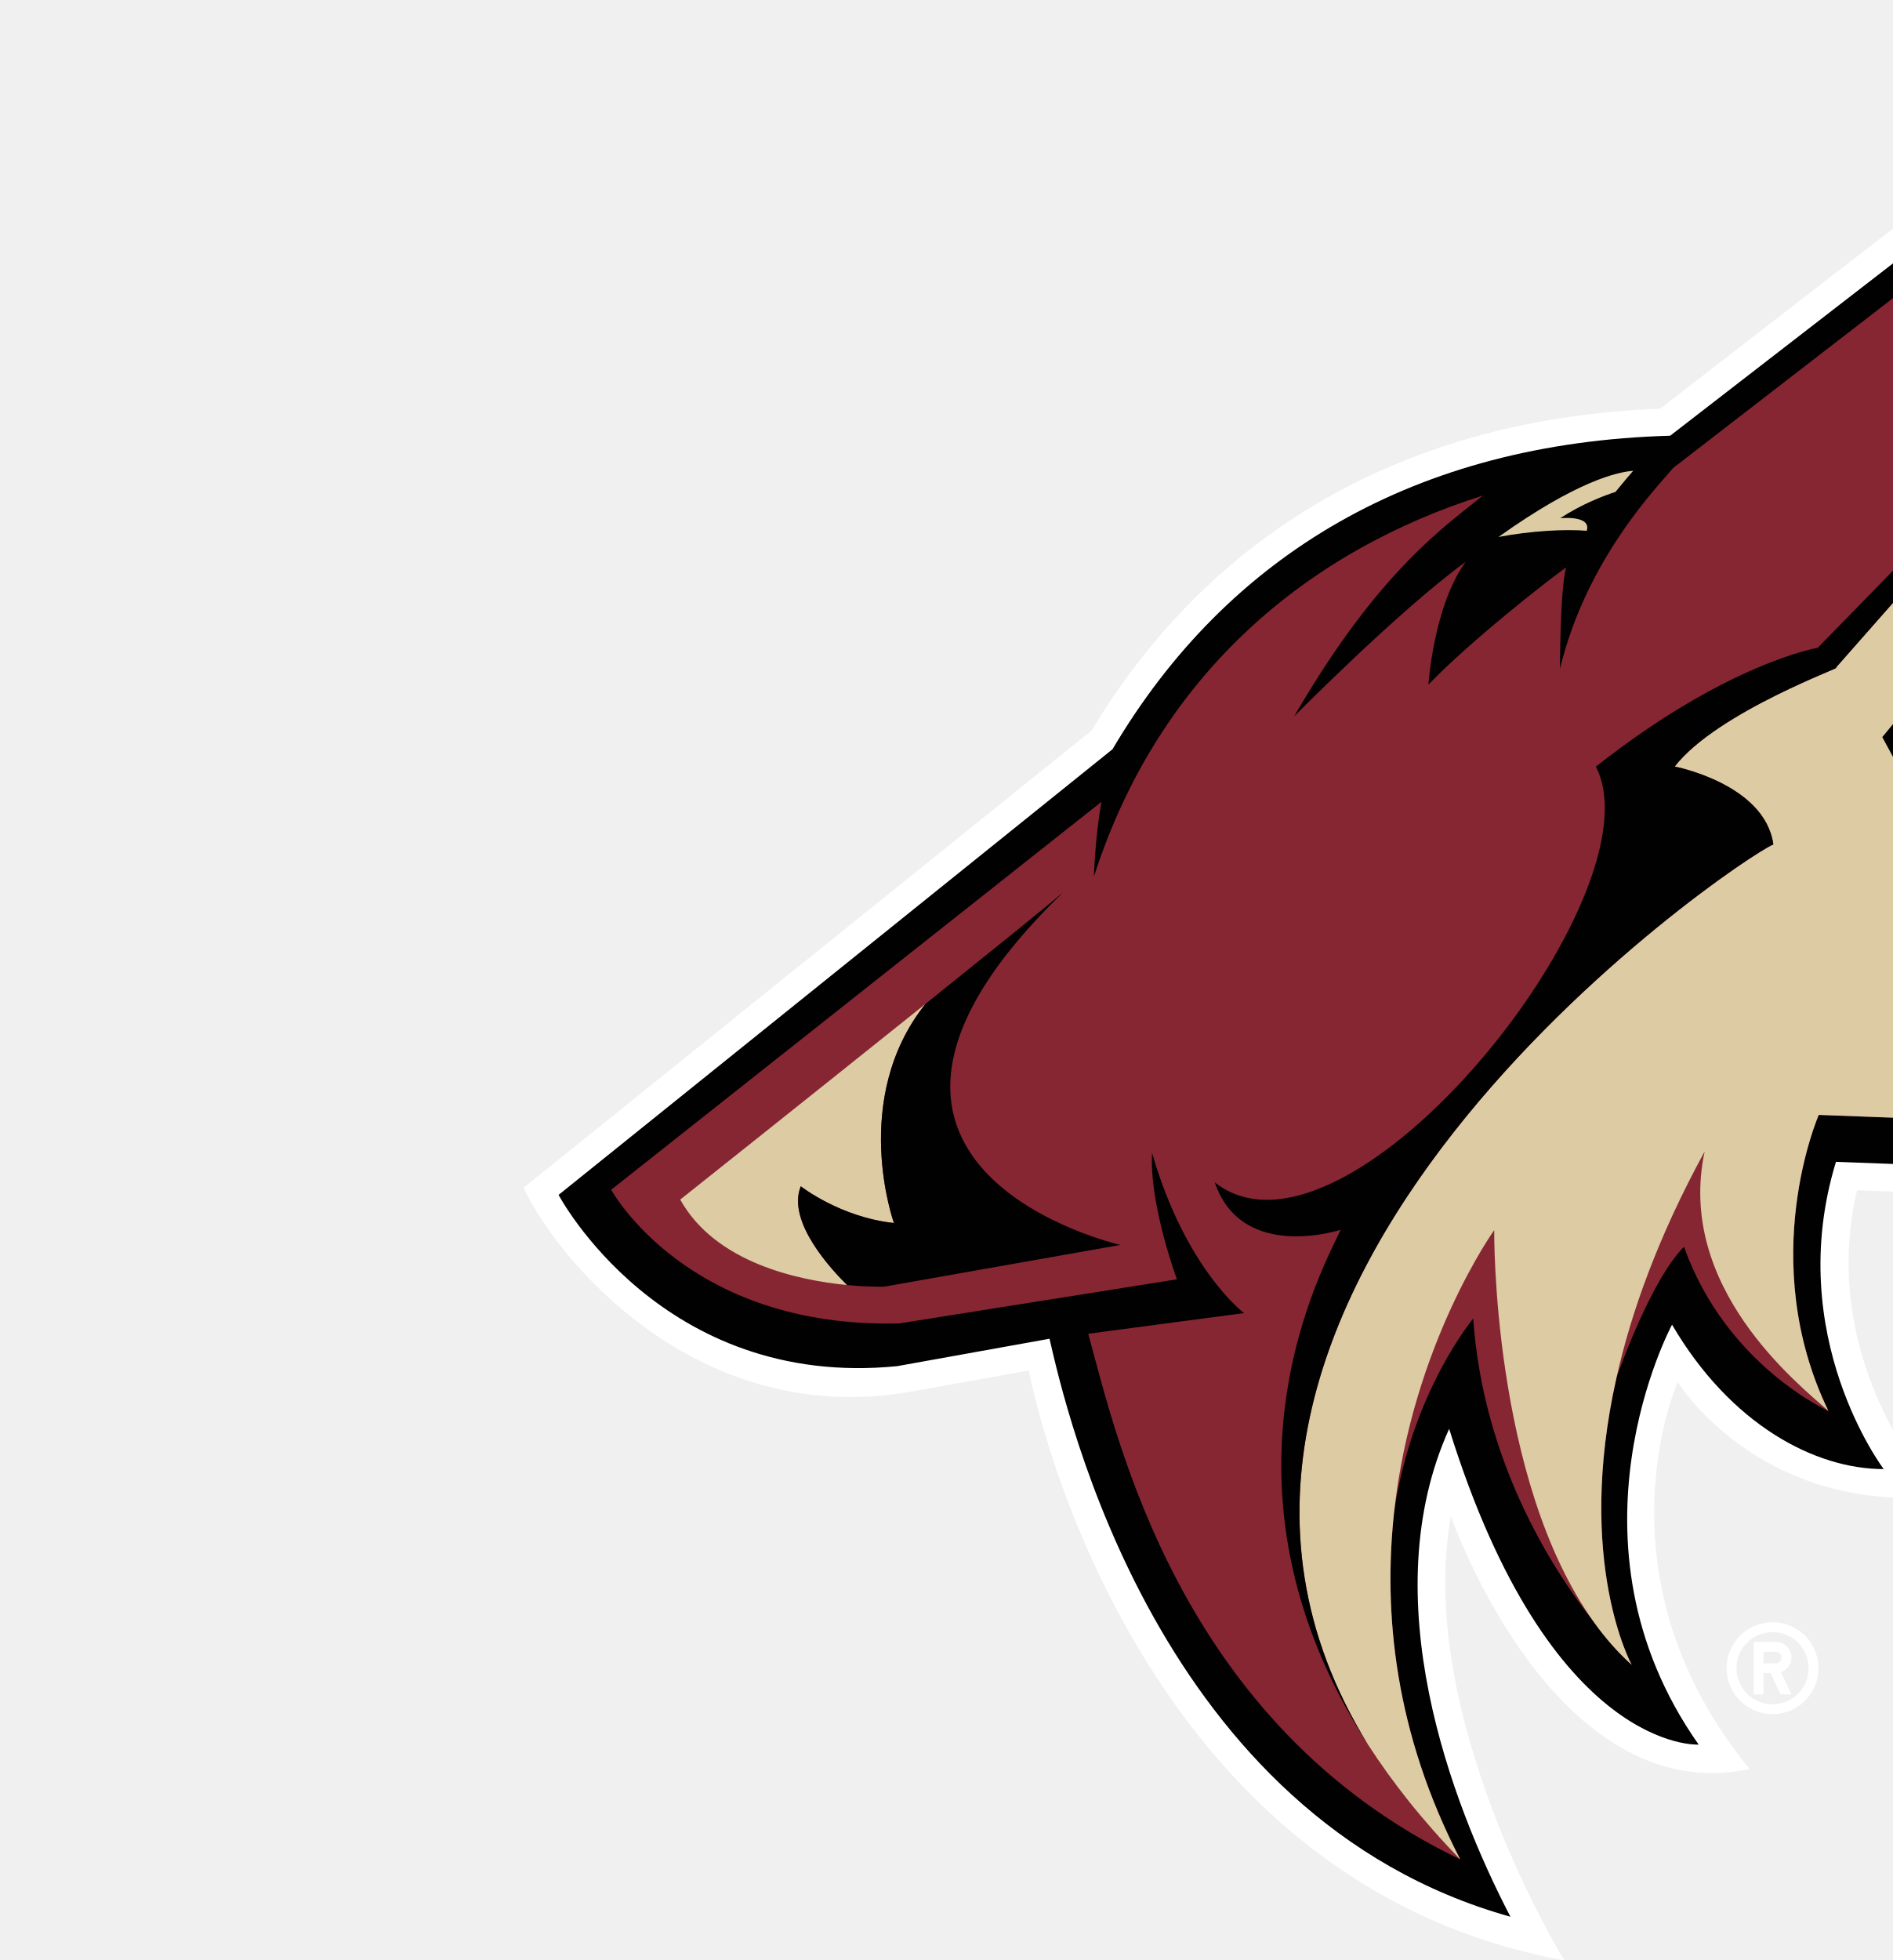
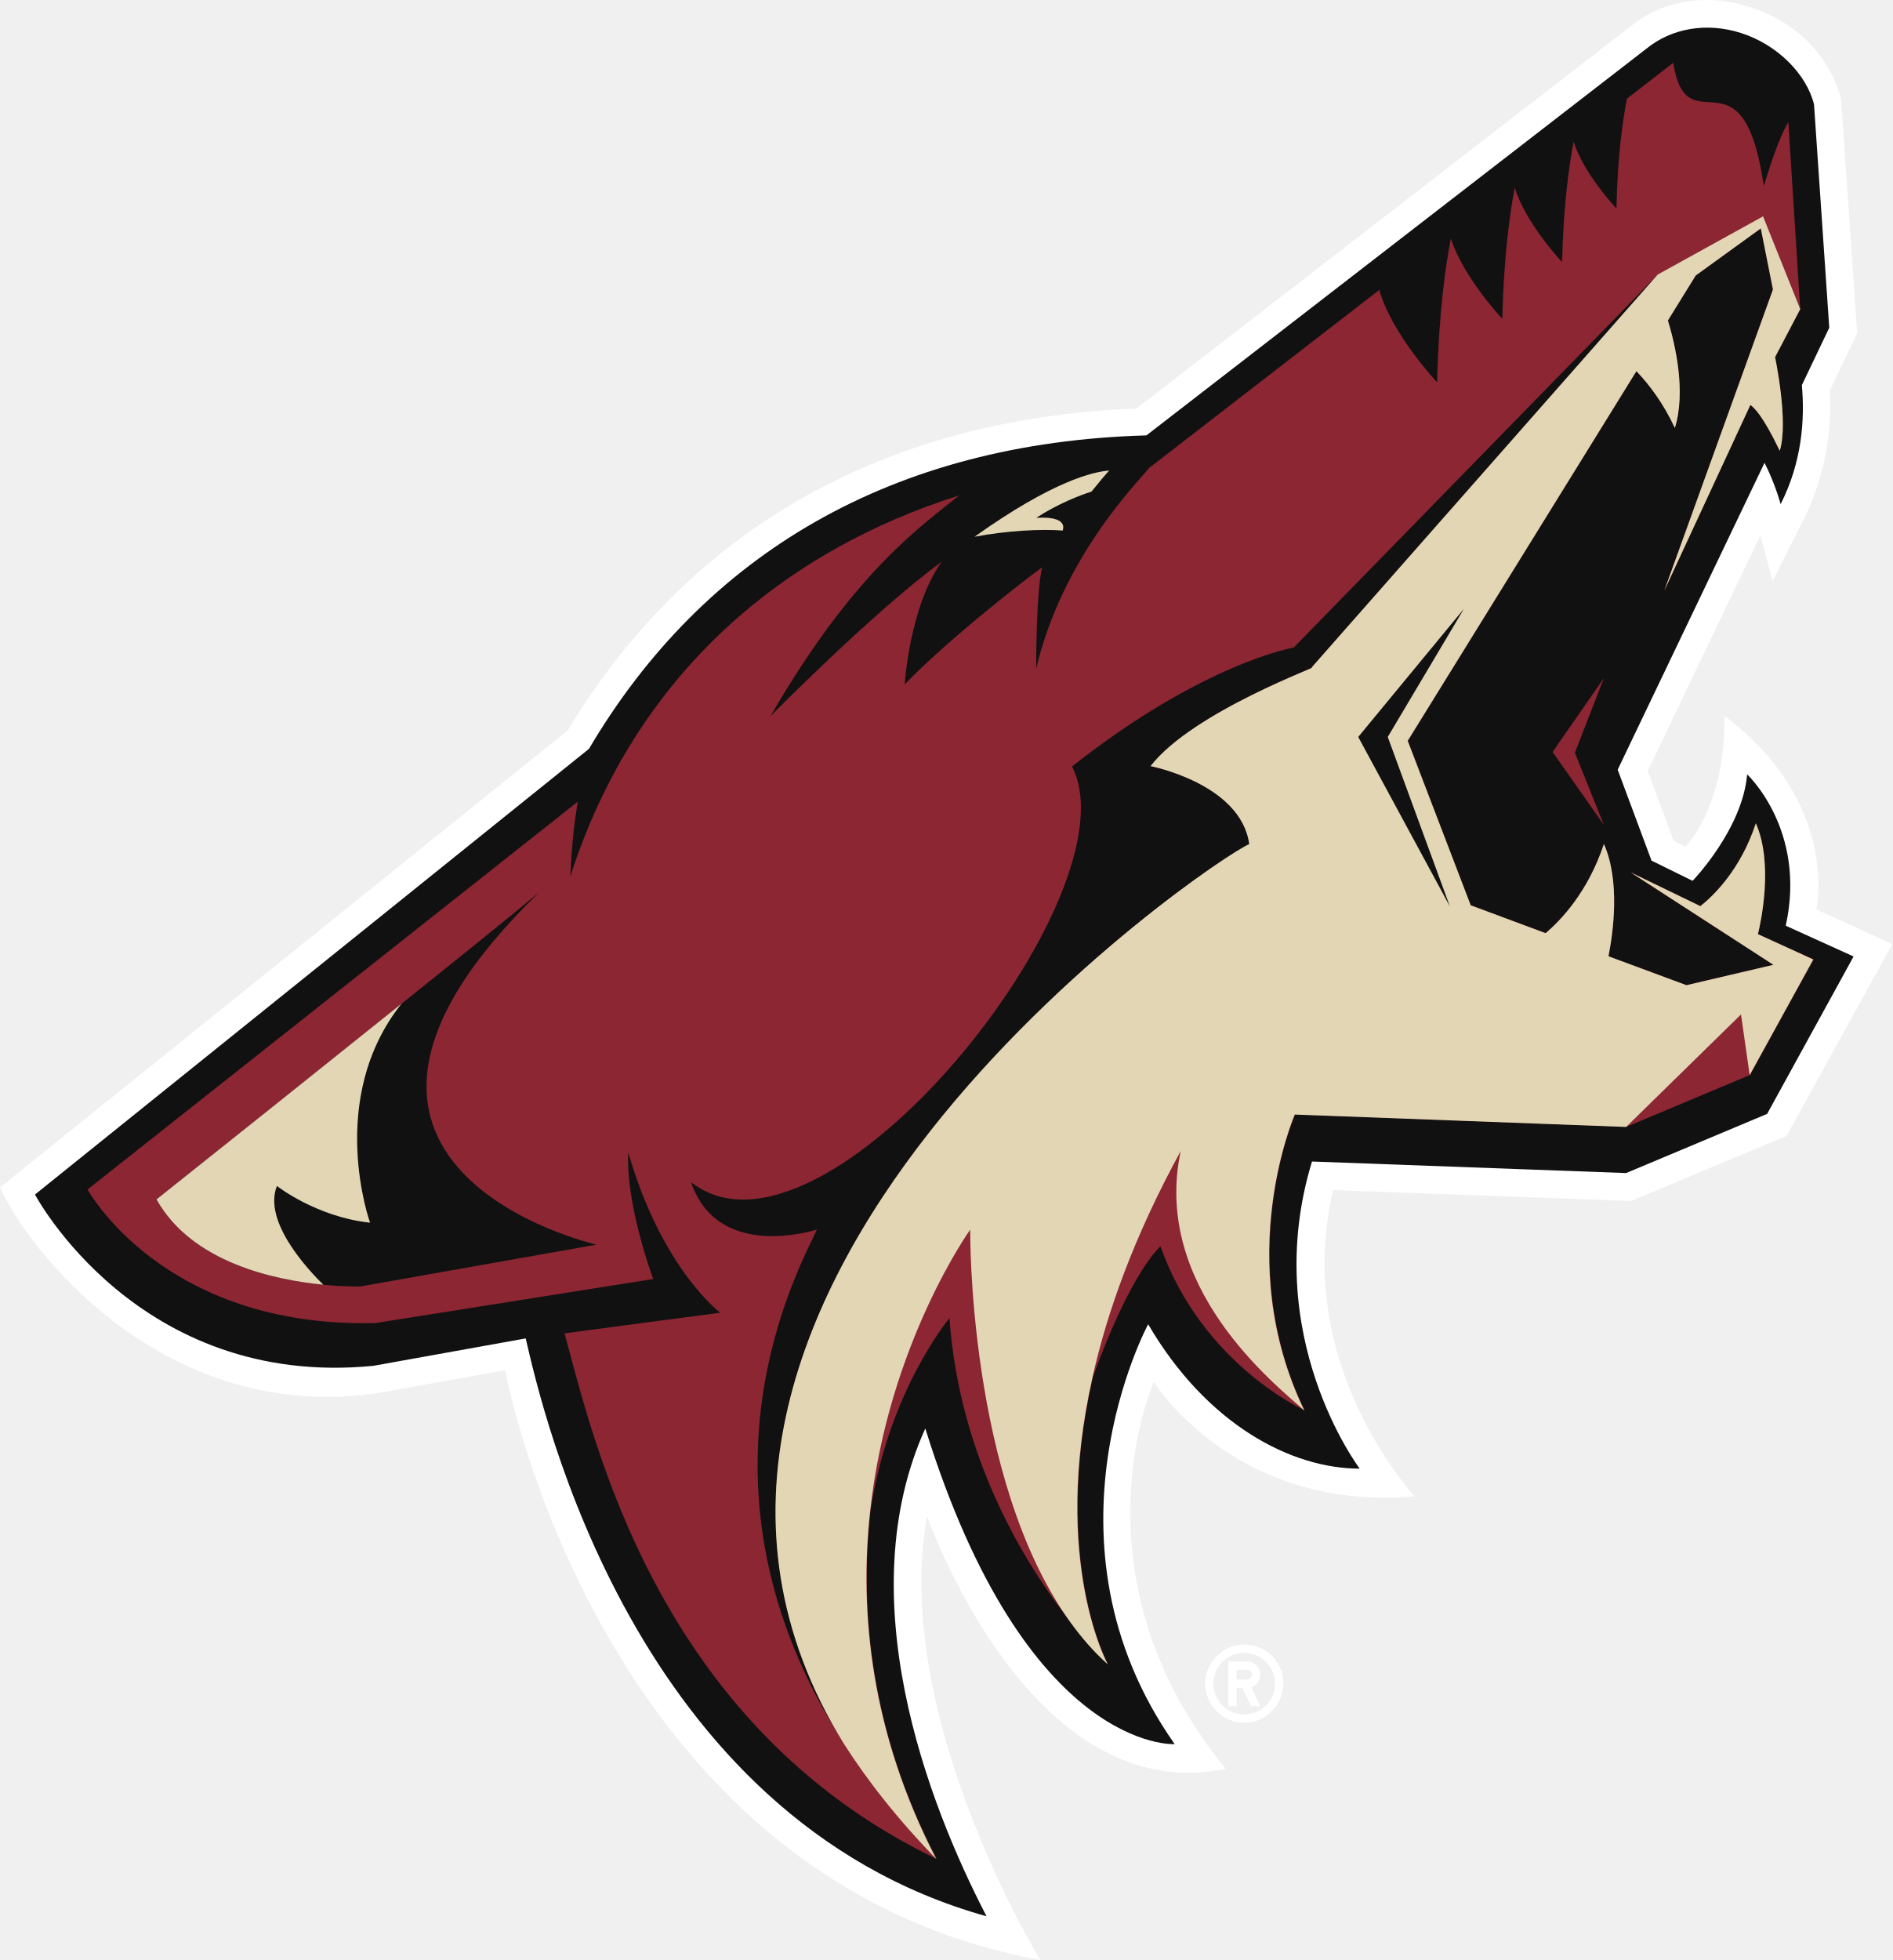
- <svg xmlns="http://www.w3.org/2000/svg" width="100%" height="100%" version="1.1" id="team-53-20172018-dark">
-   <path fill="#FFF" d="M578.78 529.604c-8.282 0-15.005 6.714-15.005 15.001 0 8.278 6.723 15.001 15.005 15.001s14.995-6.723 14.995-15c0-8.288-6.713-15.002-14.995-15.002zm0 26.784a11.772 11.772 0 0 1-11.782-11.783c0-6.51 5.264-11.774 11.782-11.774 6.51 0 11.78 5.264 11.78 11.774 0 6.512-5.27 11.783-11.78 11.783zm6.164-15.26a5.085 5.085 0 0 0-5.09-5.082h-7.228v17.123h3.213v-6.954h2.305l3.247 6.954h3.553l-3.39-7.251a5.095 5.095 0 0 0 3.39-4.79zm-5.09 1.872h-4.015v-3.747h4.014c1.033 0 1.878.839 1.878 1.875a1.878 1.878 0 0 1-1.877 1.872z" />
-   <path fill="#FFF" d="M764.22 296.987s7.908-34.705-30.023-63.171c.308 30.19-12.766 42.695-12.766 42.695l-3.836-1.909-8.478-22.794 36.778-76.928c1.829 6.747 4.012 14.884 4.012 14.884l10.61-21.034s9.683-18.303 8.012-41.062l8.996-18.835-5.233-76.143c-3.672-14.825-15.25-25.723-30.043-30.457-14.17-4.501-28.325-2.128-38.888 6.488L542.063 133.428c-82.051 3.115-146.092 39.4-185.649 105.09L170.988 387.736c9.881 21.86 56.14 79.822 127.884 66.335l37.072-6.662S366.334 613.54 510.76 640c0 0-48.848-79.413-36.993-144.964 0 0 33.328 95.998 97.538 82.494-51.746-63.24-23.473-126.32-23.473-126.32s26.123 42.524 85.258 37.384c0 0-40.219-42.715-26.712-100.028l97.355 3.577 50.79-21.306 34.488-62.591-24.791-11.259z" />
-   <path fill="#010101" d="M741.62 252.91c-1.541 17.978-17.848 34.783-17.848 34.783l-13.383-6.592-11.087-29.726 47.957-100.204c3.442 6.717 5.245 13.504 5.245 13.504 6.97-13.743 7.947-27.631 6.943-38.86l8.937-18.742-5.002-72.954c-2.427-9.78-11.953-19.513-23.854-23.297-11.284-3.593-22.7-1.537-30.83 5.118L545.355 142.244c-83.075 2.334-144.473 38.665-182.095 102.355L182.39 390.087s33.518 63.54 110.521 55.917l49.78-8.953c5.35 23.1 35.157 156.418 150.505 188.698-19.54-37.555-44.79-104.457-20.012-159.288 33.046 106.046 81.475 103.086 81.475 103.086-46.855-66.437-8.695-137.09-8.695-137.09 19.1 32.61 46.64 47.147 69.116 47.147 0 0-32.98-43.461-15.592-100.303l102.614 3.787 46.035-19.323 28.273-51.34-22.182-10.097c6.924-31.345-12.608-49.419-12.608-49.419z" />
-   <g fill="#862633">
-     <path d="M745.055 305.033h.092c.95-3.744 5.154-23.012-.656-36.155-5.081 15.439-14.123 23.923-18.149 27.087l-22.64-11.013.098.115 46.416 30.017-28.372 6.642-.059-.01-.02.01-25.348-9.366c.072 0 .072-.046.079-.046l-.164-.03c1.495-7.713 3.868-24.512-1.502-36.695-5.219 15.812-14.169 25.044-19.014 29.11l-24.47-9.075-20.563-53.704 74.708-120.7c4.25 4.458 8.8 10.526 12.51 18.565 3.7-11.861.158-27.103-2.248-35.102l9.068-14.668 21.277-15.378 3.954 19.952-35.486 98.322 28.142-60.637c1.22.954 3.803 3.006 9.6 14.956 2.963-9.488-1.528-30.58-1.528-30.58l8.209-15.688-3.869-61.06c-3.245 5.206-6.596 16.353-8.012 20.805-6.878-46.993-25.08-12.097-29.61-40.203L702.39 32.198c-1.193 5.9-3.088 17.821-3.462 35.875 0 0-10.563-11.16-13.933-21.749-1.311 6.6-3.337 19.641-3.777 39.289 0 0-11.828-12.52-15.448-24.29-1.422 7.373-3.56 21.582-4.039 42.803 0 0-12.746-13.455-16.83-26.224-1.6 8.114-3.922 23.736-4.479 46.956 0 0-14.838-15.71-18.884-30.177l-75.14 58.04c-4.984 5.911-28.411 29.778-37.027 65.624 0 0-.02-25.31 1.994-33.112-6.597 4.747-31.408 24.175-44.947 38.263 0 0 1.639-25.546 12.136-40.059-22.162 16.166-55.969 50.421-55.969 50.421 27.946-48.32 50.317-62.705 61.562-72.065-56.428 17.864-105.453 57.483-126.96 124.386 0 0 .42-13.373 2.473-24.421L199.569 388.406s24.654 45.389 94.077 43.639l90.654-14.393s-9.029-24.201-8.13-41.285c11.022 38.138 30.056 52.317 30.056 52.317s-50.887 6.704-50.887 6.744c9.219 33.39 29.446 127.411 121.478 171.61-21.441-41.38-25.198-80.628-21.592-113.51 5.816-39.2 25.807-63.067 25.807-63.067 3.253 46.028 25.08 80.829 39.328 98.984 3.698 5.187 7.835 9.944 12.438 14.071 0 0-18.53-33.541-4.982-93.722 1.206-3.397 11.5-32.208 22.063-42.774 13.717 38.679 47.143 53.605 47.143 53.605-23.867-49.362-3.147-96.647-3.147-96.647s107.407 4.006 108.227 4.04l40.363-16.934 20.772-37.691-18.182-8.36z" />
-     <path d="M678.051 245.533l16.786 23.92-9.475-23.612 9.475-24.398z" />
+ <svg xmlns="http://www.w3.org/2000/svg" viewBox="0 0 229.955 238.141">
+   <g fill="#FFF">
+     <path d="M151.208 199.815c-2.637 0-4.747 2.125-4.747 4.747a4.747 4.747 0 1 0 9.495-.001 4.737 4.737 0 0 0-4.747-4.747zm0 8.5a3.731 3.731 0 0 1-3.753-3.738 3.74 3.74 0 0 1 3.753-3.738 3.724 3.724 0 0 1 3.723 3.737 3.714 3.714 0 0 1-3.722 3.738z" />
+     <path d="M153.152 203.477c0-.904-.708-1.613-1.598-1.613h-2.29v5.44h1.01v-2.2h.722l1.04 2.2h1.115L152.08 205a1.65 1.65 0 0 0 1.072-1.523zm-1.597.588h-1.28v-1.176h1.28c.316 0 .588.27.588.587a.599.599 0 0 1-.588.588z" />
  </g>
-   <g fill="#DDCBA4">
-     <path d="M518.105 173.28c1.652-5.186-8.662-4.104-8.662-4.104 7.12-4.675 14.406-7.396 18.064-8.593 2.564-3.16 4.708-5.688 5.783-6.888-5.081.403-18.215 3.216-43.996 21.608 10.485-2 21.828-2.62 28.81-2.023zM745.055 305.033h.092c.95-3.744 5.154-23.012-.656-36.155-5.081 15.439-14.123 23.923-18.149 27.087l-22.64-11.013.098.115 46.416 30.017-28.372 6.642-.059-.01-.02.01-25.348-9.366c.072 0 .072-.046.079-.046l-.164-.03c1.495-7.713 3.868-24.512-1.502-36.694-5.219 15.811-14.169 25.043-19.014 29.109l-24.47-9.075-20.563-53.704 74.708-120.7c4.25 4.458 8.8 10.526 12.51 18.565 3.7-11.861.158-27.102-2.248-35.102l9.068-14.667 21.277-15.38 3.954 19.953-35.486 98.322 28.142-60.637c1.22.954 3.803 3.006 9.6 14.956 2.963-9.487-1.528-30.58-1.528-30.58l8.209-15.687-12.137-30.303-34.37 19.008L599.395 218.04c4.328-1.078-38.574 14.147-52.572 32.207 0 0 29.473 5.685 32.213 25.428-11.514 4.625-222.564 147.783-132.362 293.84 7.901 12.27 17.795 24.84 30.142 37.524-21.441-41.38-25.198-80.63-21.592-113.511 6.045-54.799 32.672-91.94 32.672-91.94s-.819 81.344 32.463 127.858c3.698 5.186 7.836 9.943 12.438 14.07 0 0-18.53-33.541-4.982-93.722 4.792-21.376 13.611-46.091 28.79-73.876-9.448 44.35 30.601 75.967 40.416 84.707-23.867-49.362-3.147-96.647-3.147-96.647s107.407 4.006 108.227 4.04l37.51-36.739 2.853 19.805 20.772-37.692-18.182-8.36zM222.111 391.622c11.52 20.696 38.652 26.361 54.487 27.892-4.583-4.534-19.847-20.51-15.126-32.236 0 0 12.897 10.13 30.423 11.989 0 0-14.543-40.354 10.275-71.515-36.338 29.119-80.059 63.87-80.059 63.87z" />
-   </g>
-   <g fill="#010101">
-     <path d="M599.396 218.04L712.48 89.668 593.547 211.464s-29.597 4.99-72.459 38.82c21.467 41.222-81.035 169.827-124.435 135.722 8.865 26.139 41.105 15.454 41.105 15.454-4.334 10.025-46.41 82.239 8.917 168.054-90.202-146.056 120.848-289.214 132.362-293.84-2.74-19.742-32.213-25.427-32.213-25.427 13.998-18.06 56.9-33.285 52.572-32.207z" />
-     <path d="M649.11 198.842l-34.496 41.796 29.939 55.356-20.313-55.356zM347.123 291.322c-6.76 5.747-24.745 20.208-44.953 36.43-24.818 31.161-10.275 71.515-10.275 71.515-17.526-1.859-30.423-11.989-30.423-11.989-4.721 11.727 10.543 27.703 15.126 32.236 7.239.702 12.097.535 12.097.535l77.128-13.625s-111.36-25.35-18.7-115.101z" />
-   </g>
+   <path d="M220.73 110.49s2.94-12.902-11.167-23.512c.12 11.228-4.747 15.885-4.747 15.885l-1.432-.708-3.15-8.47 13.685-28.62c.677 2.517 1.49 5.53 1.49 5.53l3.95-7.82s3.602-6.813 2.984-15.283l3.346-7.008-1.944-28.334c-1.37-5.516-5.667-9.57-11.168-11.318-5.29-1.673-10.535-.8-14.468 2.41l-60.013 46.405c-30.55 1.145-54.377 14.65-69.1 39.094L0 144.28c3.677 8.123 20.89 29.705 47.58 24.686l13.804-2.487S72.687 228.3 126.43 238.14c0 0-18.175-29.554-13.774-53.94 0 0 12.403 35.72 36.29 30.7-19.245-23.54-8.725-47.006-8.725-47.006s9.722 15.825 31.71 13.91c0 0-14.965-15.884-9.93-37.21l36.215 1.327 18.9-7.91 12.84-23.3-9.224-4.22z" fill="#FFF" />
+   <path d="M212.32 94.092c-.572 6.676-6.63 12.93-6.63 12.93l-4.99-2.456-4.113-11.047 17.844-37.287a28.971 28.971 0 0 1 1.96 5.02c2.592-5.11 2.954-10.28 2.577-14.454l3.33-6.98-1.853-27.142c-.904-3.647-4.446-7.264-8.877-8.666-4.19-1.34-8.455-.573-11.484 1.9L139.316 52.9c-30.91.875-53.743 14.394-67.745 38.086l-67.32 54.15s12.48 23.63 41.13 20.812l18.506-3.33c1.99 8.59 13.082 58.204 56.004 70.215-7.264-13.986-16.67-38.868-7.445-59.275 12.283 39.456 30.308 38.356 30.308 38.356-17.422-24.732-3.225-51.016-3.225-51.016 7.098 12.147 17.347 17.543 25.71 17.543 0 0-12.267-16.156-5.8-37.316l38.174 1.402 17.136-7.19 10.505-19.125-8.244-3.738c2.576-11.65-4.69-18.385-4.69-18.385z" fill="#111" />
+   <path d="M213.602 113.488h.03c.347-1.402 1.914-8.56-.256-13.458-1.884 5.742-5.26 8.892-6.737 10.067l-8.44-4.084.044.045 17.27 11.168-10.55 2.472h-.03l-9.433-3.496h.03l-.06-.03c.56-2.848 1.448-9.103-.557-13.64-1.944 5.894-5.275 9.315-7.083 10.837l-9.103-3.377-7.656-19.984 27.792-44.913c1.582 1.658 3.286 3.918 4.672 6.903 1.37-4.416.06-10.083-.844-13.067l3.376-5.456 7.912-5.727 1.477 7.43-13.202 36.578 10.46-22.56c.45.36 1.416 1.114 3.57 5.575 1.1-3.527-.572-11.38-.572-11.38l3.06-5.832-1.447-22.71c-1.206 1.928-2.457 6.088-2.984 7.746-2.548-17.482-9.33-4.506-11.003-14.966l-5.622 4.356c-.437 2.2-1.145 6.63-1.28 13.338 0 0-3.95-4.145-5.2-8.093-.483 2.458-1.237 7.31-1.403 14.62 0 0-4.4-4.657-5.757-9.043-.527 2.743-1.326 8.033-1.507 15.93 0 0-4.732-5.004-6.255-9.75-.603 3.028-1.462 8.83-1.673 17.466 0 0-5.516-5.848-7.023-11.228L139.69 56.822c-1.854 2.2-10.58 11.077-13.775 24.415 0 0-.015-9.42.738-12.313-2.457 1.763-11.68 8.997-16.714 14.227 0 0 .602-9.494 4.505-14.904C106.2 74.26 93.632 87.01 93.632 87.01c10.4-17.98 18.733-23.33 22.908-26.812-21.004 6.645-39.24 21.385-47.228 46.282 0 0 .15-4.973.92-9.088L10.64 144.52s9.178 16.88 35.01 16.23l33.73-5.35s-3.362-9.01-3.03-15.37c4.1 14.196 11.183 19.47 11.183 19.47s-18.93 2.488-18.93 2.503c3.437 12.434 10.958 47.414 45.214 63.856-7.973-15.39-9.374-30.008-8.033-42.245 2.17-14.59 9.6-23.466 9.6-23.466 1.206 17.12 9.33 30.066 14.634 36.818 1.387 1.93 2.91 3.708 4.642 5.245 0 0-6.903-12.48-1.854-34.86.437-1.265 4.28-11.996 8.214-15.93 5.094 14.394 17.528 19.94 17.528 19.94-8.877-18.357-1.16-35.96-1.16-35.96s39.953 1.492 40.27 1.507l15.01-6.3 7.732-14.046-6.798-3.076z" fill="#8C2633" />
+   <path d="M159.392 81.115l42.078-47.76-44.25 45.32s-11 1.868-26.946 14.452c7.973 15.342-30.157 63.193-46.298 50.503 3.3 9.736 15.297 5.757 15.297 5.757-1.598 3.723-17.27 30.594 3.33 62.515-33.577-54.33 44.958-107.623 49.253-109.326-1.025-7.355-11.997-9.48-11.997-9.48 5.184-6.706 21.16-12.373 19.532-11.98zm-93.848 27.28c-2.517 2.124-9.208 7.52-16.73 13.548a11883.608 11883.608 0 0 1-29.795 23.782c4.294 7.7 14.377 9.796 20.27 10.37 2.698.27 4.506.21 4.506.21l28.695-5.08c.002 0-41.428-9.433-6.946-42.83z" fill="#111" />
+   <path d="M188.675 91.364l6.24 8.877-3.528-8.785 3.527-9.073-6.24 8.982z" fill="#8C2633" />
+   <path d="M213.602 113.488h.03c.347-1.417 1.914-8.56-.256-13.458-1.884 5.742-5.26 8.892-6.737 10.067l-8.44-4.084.044.03 17.27 11.183-10.55 2.472h-.03l-9.433-3.496h.03l-.06-.03c.56-2.848 1.448-9.103-.557-13.624-1.944 5.863-5.275 9.3-7.083 10.836l-9.103-3.39-7.656-19.985 27.792-44.913c1.582 1.658 3.286 3.918 4.672 6.903 1.37-4.416.06-10.083-.844-13.067l3.376-5.456 7.912-5.727 1.477 7.43-13.202 36.578 10.46-22.56c.45.36 1.416 1.114 3.57 5.575 1.1-3.527-.572-11.38-.572-11.38l3.06-5.832-4.52-11.272-12.796 7.068-42.078 47.76c1.613-.407-14.348 5.26-19.562 11.966 0 0 10.972 2.125 11.997 9.48-4.28 1.703-82.815 54.994-49.25 109.326 2.923 4.567 6.6 9.24 11.212 13.97-7.973-15.387-9.374-30.006-8.033-42.243 2.245-20.39 12.16-34.21 12.16-34.21s-.315 30.262 12.073 47.563c1.387 1.93 2.91 3.708 4.642 5.245 0 0-6.903-12.48-1.854-34.86 1.78-7.957 5.065-17.165 10.717-27.49-3.512 16.504 11.38 28.26 15.026 31.515-8.877-18.357-1.16-35.96-1.16-35.96s39.953 1.492 40.27 1.507l13.956-13.67 1.054 7.37 7.73-14.045-6.752-3.092zM19.02 145.725c4.295 7.7 14.378 9.796 20.27 10.37-1.702-1.674-7.384-7.627-5.636-11.998 0 0 4.793 3.768 11.318 4.46 0 0-5.41-15.01 3.828-26.615a10453.416 10453.416 0 0 1-29.78 23.783zm110.124-81.263c.618-1.93-3.225-1.537-3.225-1.537 2.652-1.733 5.35-2.758 6.72-3.195.95-1.176 1.75-2.125 2.156-2.562-1.884.15-6.767 1.206-16.367 8.048 3.902-.74 8.137-.965 10.714-.754z" fill="#E2D6B5" />
+   <path d="M177.9 73.972L165.057 89.54l11.138 20.587-7.55-20.587 9.253-15.568z" fill="#111" />
</svg>
